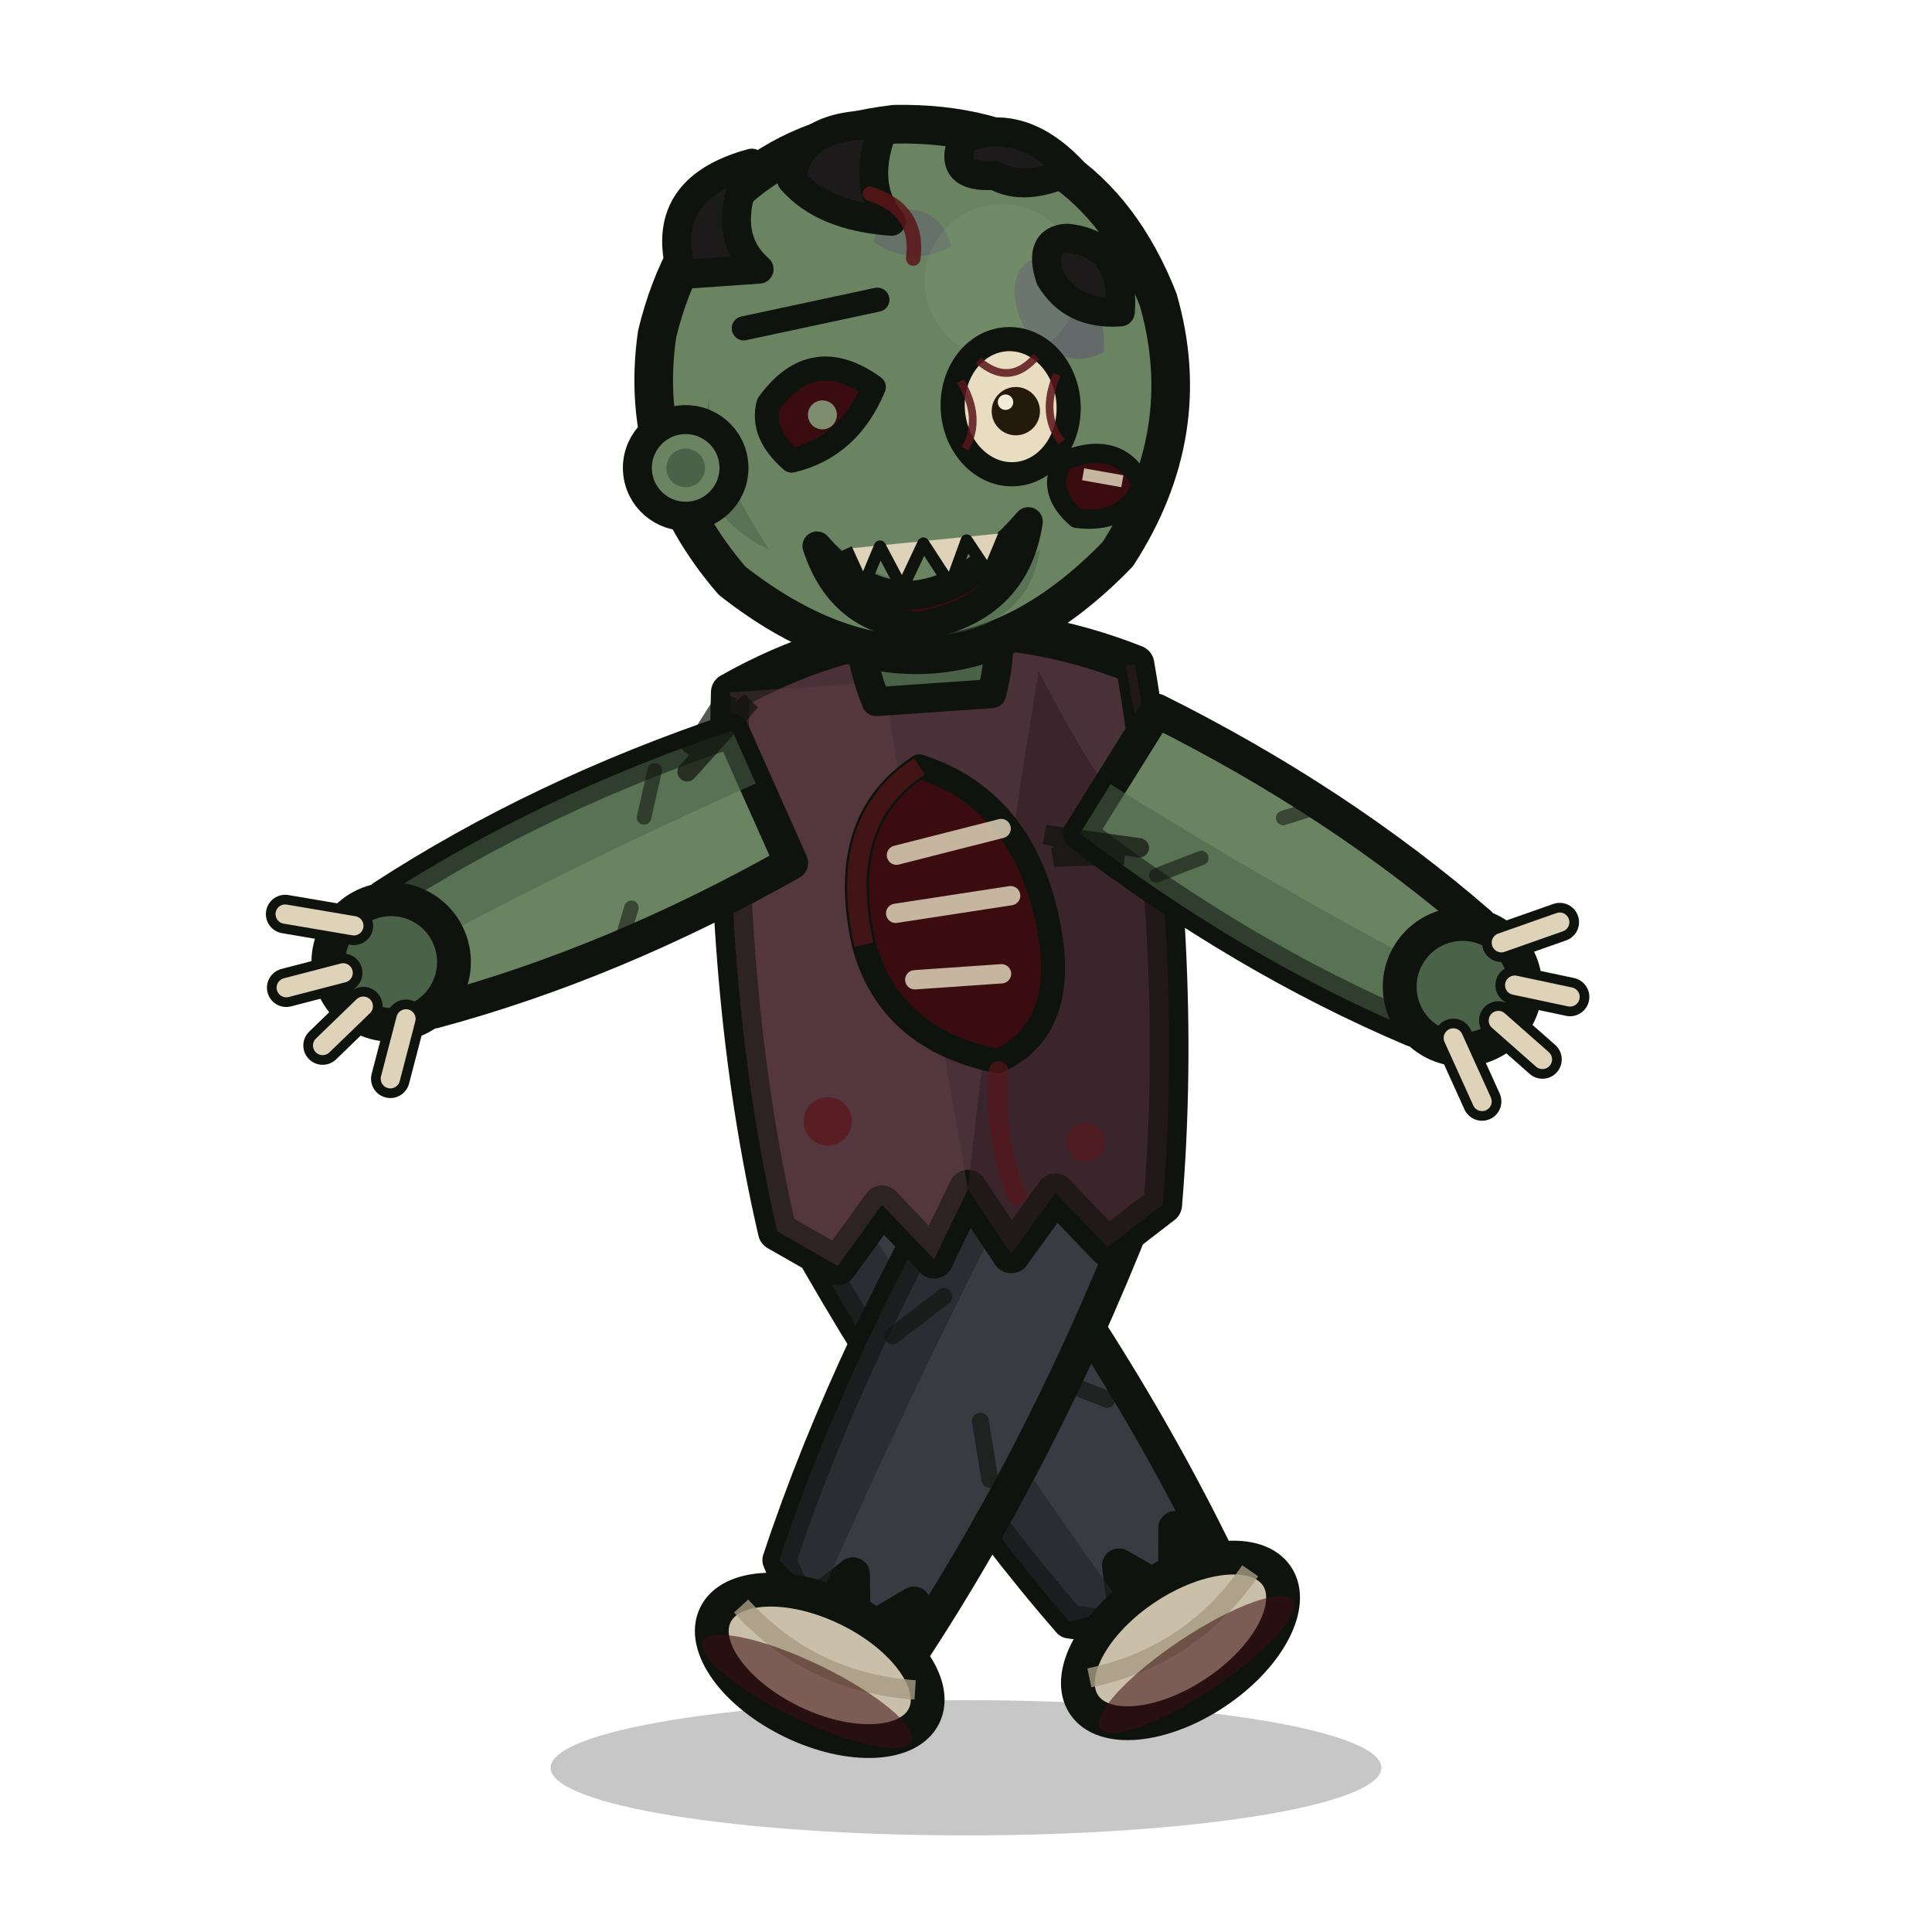
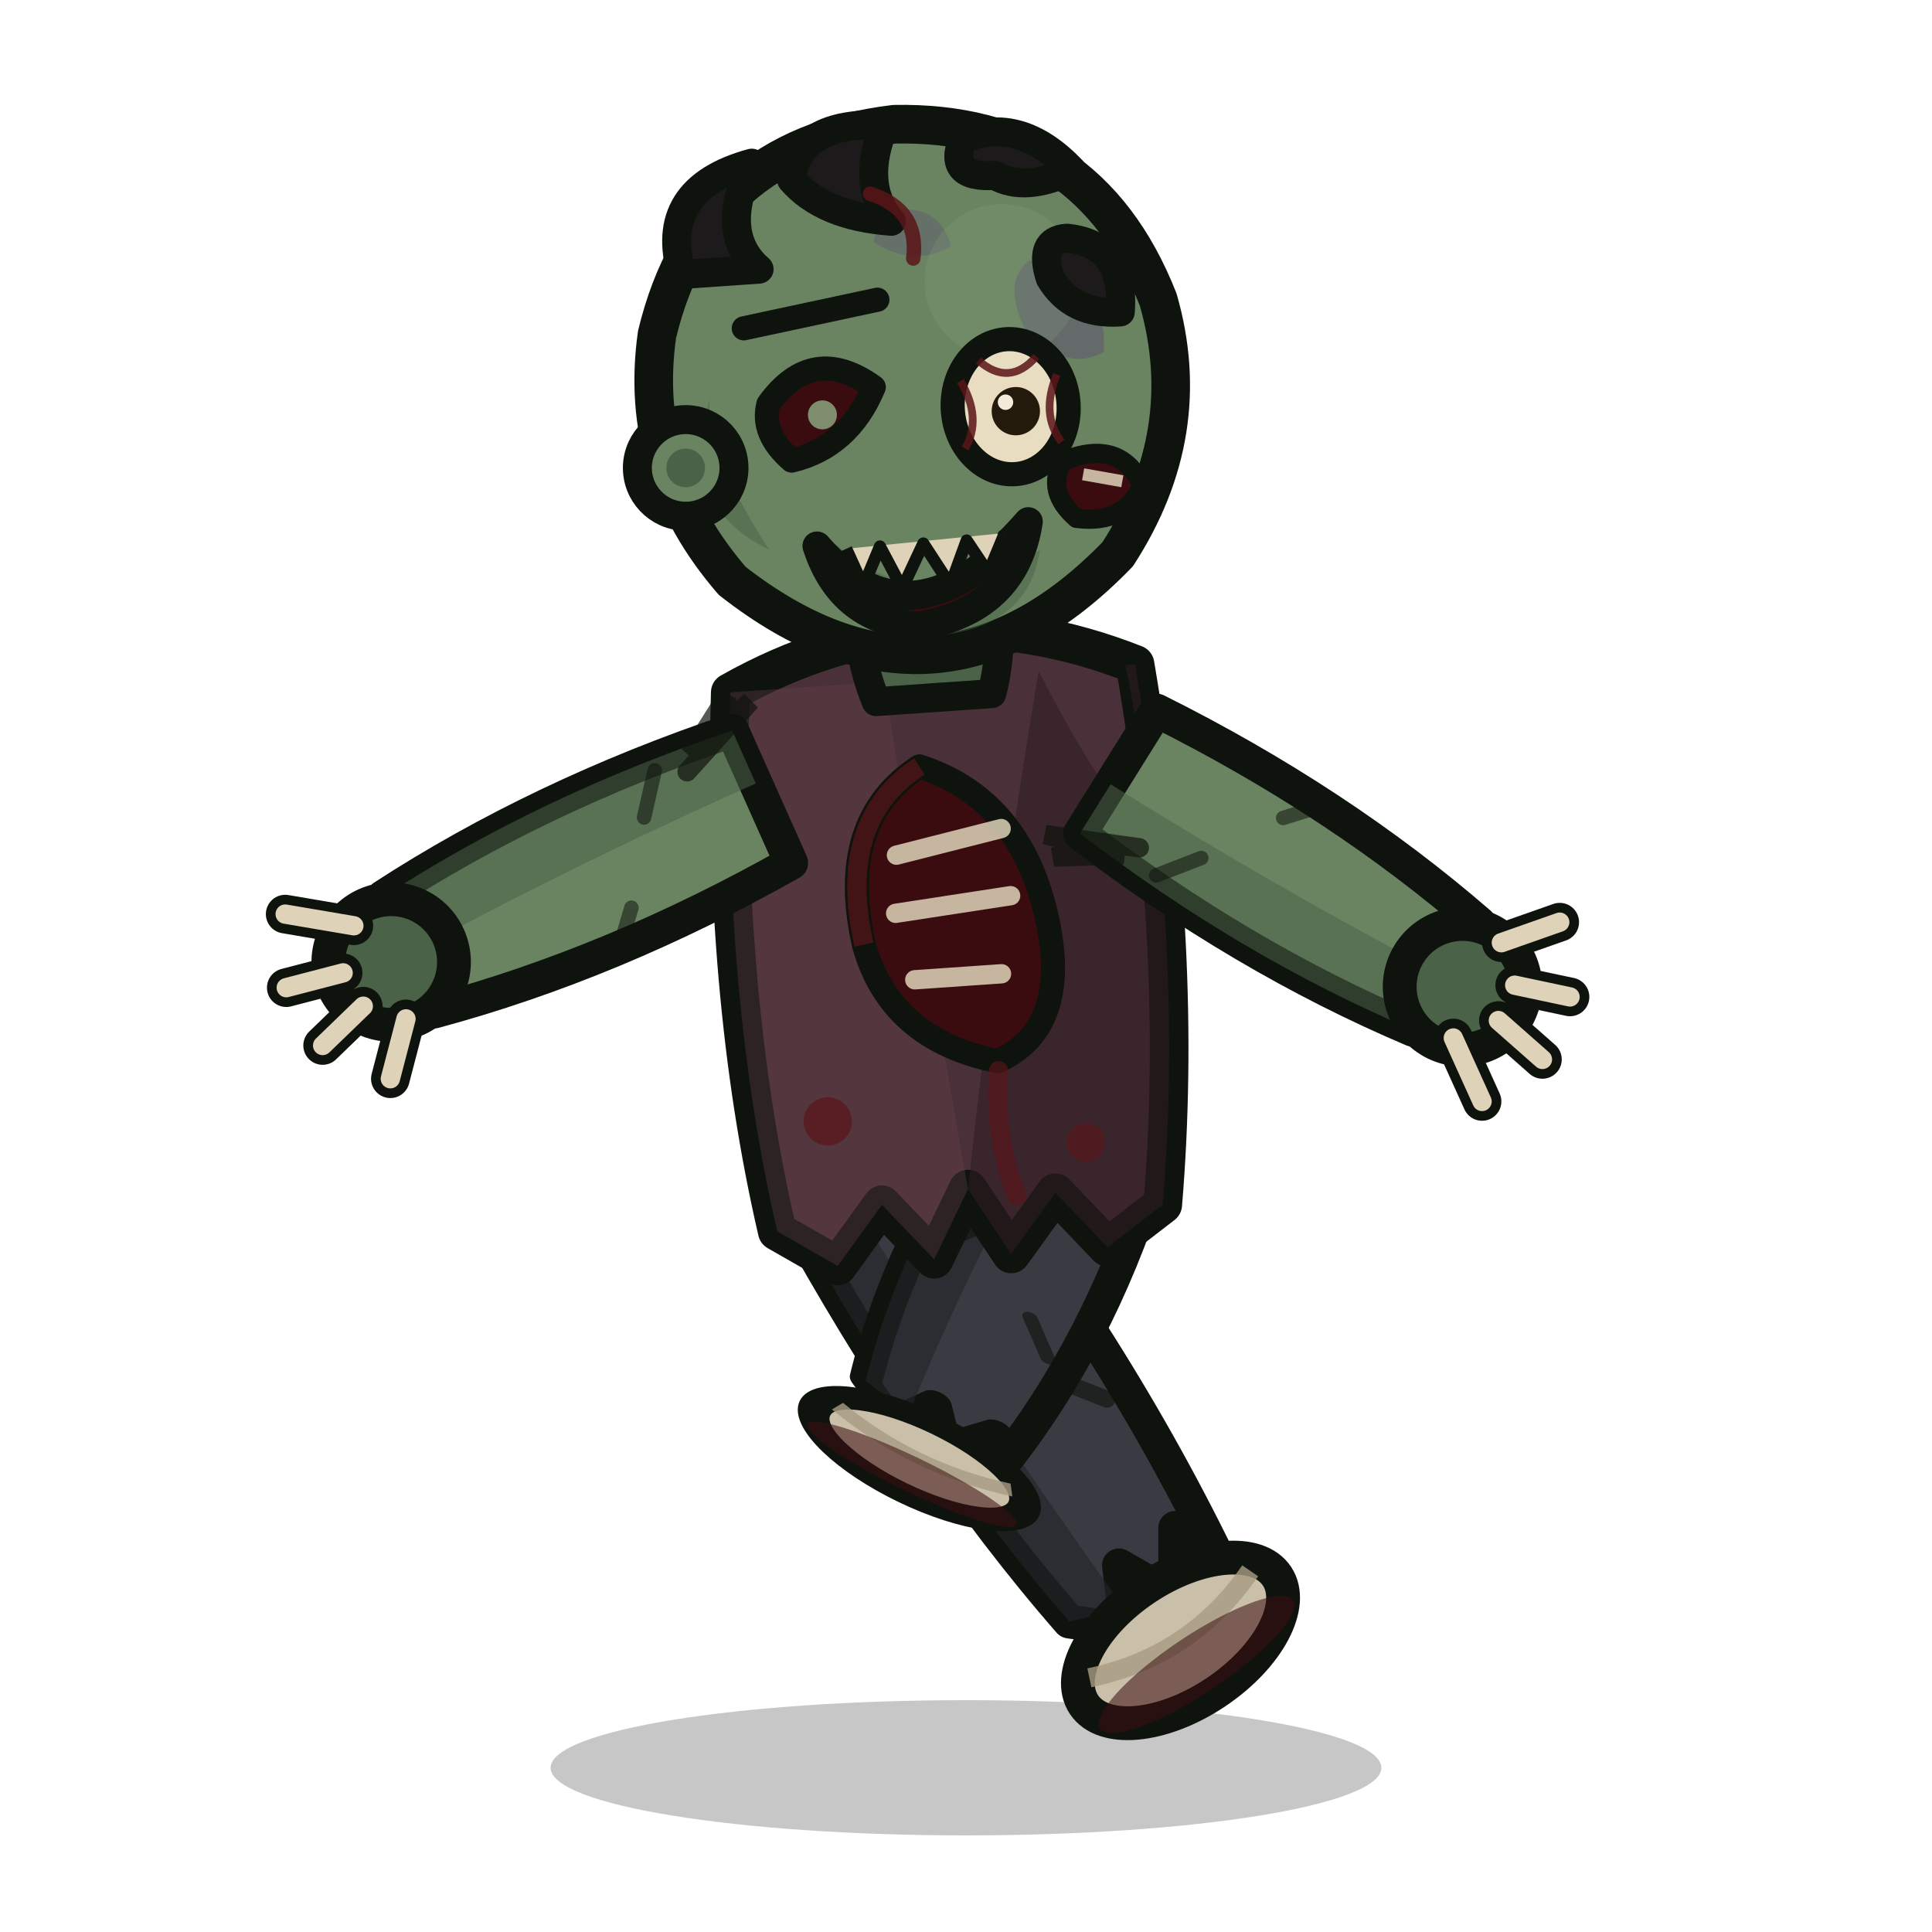
<svg xmlns="http://www.w3.org/2000/svg" id="art" viewBox="0 0 400 400">
  <ellipse cx="200" cy="366" rx="86" ry="14" fill="#000000" opacity="0.22" />
  <g transform="translate(0,-9.79) rotate(-3.96 200 250)">
-     <g transform="translate(178,248) rotate(-29.68881) scale(1.0)" opacity="1.0">
+     <g transform="translate(178,248) rotate(-29.68881) scale(1.0,1.0)" opacity="1.0">
      <path d="M -18,0 Q -23,58 -17,104 L -8,112 L -2,100 L 4,112 L 12,100 L 16,110 Q 23,58 18,0 Z" fill="#3a3a42" stroke="#0f130d" stroke-width="7" stroke-linejoin="round" />
      <path d="M -18,0 Q -23,58 -17,104 L -6,108 Q -8,54 -6,0 Z" fill="#232329" opacity="0.6" />
      <path d="M -10,40 L -16,52 M 8,60 L 15,70" stroke="#0f130d" stroke-width="3.5" stroke-linecap="round" opacity="0.6" />
      <ellipse cx="0" cy="120" rx="24" ry="13" fill="#cabfa8" stroke="#0f130d" stroke-width="7" />
      <path d="M -20,116 Q 0,124 20,116" fill="none" stroke="#a89c82" stroke-width="4" opacity="0.8" />
      <ellipse cx="0" cy="126" rx="24" ry="6" fill="#3a0c10" opacity="0.55" />
    </g>
-     <g transform="translate(222,248) rotate(29.68881) scale(1.0)" opacity="1.0">
+     <g transform="translate(222,248) rotate(29.68881) scale(1.0,0.604)" opacity="1.0">
      <path d="M -18,0 Q -23,58 -17,104 L -8,112 L -2,100 L 4,112 L 12,100 L 16,110 Q 23,58 18,0 Z" fill="#3a3a42" stroke="#0f130d" stroke-width="7" stroke-linejoin="round" />
      <path d="M -18,0 Q -23,58 -17,104 L -6,108 Q -8,54 -6,0 Z" fill="#232329" opacity="0.6" />
      <path d="M -10,40 L -16,52 M 8,60 L 15,70" stroke="#0f130d" stroke-width="3.5" stroke-linecap="round" opacity="0.6" />
      <ellipse cx="0" cy="120" rx="24" ry="13" fill="#cabfa8" stroke="#0f130d" stroke-width="7" />
      <path d="M -20,116 Q 0,124 20,116" fill="none" stroke="#a89c82" stroke-width="4" opacity="0.8" />
      <ellipse cx="0" cy="126" rx="24" ry="6" fill="#3a0c10" opacity="0.55" />
    </g>
    <path d="M 158,150 Q 152,212 160,262 L 172,270 L 182,258 L 192,270 L 200,256              L 208,270 L 218,258 L 228,270 L 240,262 Q 248,210 242,150 Q 200,130 158,150 Z" fill="#4a3038" stroke="#0f130d" stroke-width="8" stroke-linejoin="round" />
    <path d="M 158,150 Q 152,212 160,262 L 172,270 L 182,258 L 192,270 L 200,256 Q 194,200 190,150 Z" fill="#66424c" opacity="0.35" />
    <path d="M 222,150 Q 248,210 240,150 L 242,150 Q 248,210 240,262 L 228,270 L 218,258              L 208,270 L 200,256 Q 210,200 222,150 Z" fill="#2e1c22" opacity="0.55" />
    <path d="M 196,168 Q 178,178 182,204 Q 186,224 208,230 Q 224,224 220,200 Q 216,176 196,168 Z" fill="#3a0c10" stroke="#0f130d" stroke-width="5" stroke-linejoin="round" />
    <path d="M 190,186 L 212,182 M 189,198 L 213,196 M 192,212 L 210,212" fill="none" stroke="#ded2b8" stroke-width="4" stroke-linecap="round" opacity="0.85" />
    <path d="M 196,168 Q 178,178 182,204" fill="none" stroke="#5a1418" stroke-width="4" opacity="0.7" />
    <circle cx="172" cy="240" r="5" fill="#5a1418" opacity="0.7" />
    <circle cx="225" cy="248" r="4" fill="#5a1418" opacity="0.6" />
    <path d="M 208,232 Q 206,246 210,258" stroke="#5a1418" stroke-width="4" fill="none" opacity="0.65" stroke-linecap="round" />
    <path d="M 186,126 Q 184,142 188,154 L 212,154 Q 216,142 214,126 Z" fill="#4a6247" stroke="#0f130d" stroke-width="6" stroke-linejoin="round" />
    <g transform="translate(200,93)">
      <path d="M 0,-58 Q 40,-56 52,-18 Q 58,10 40,34 Q 20,52 0,52 Q -20,52 -40,34                Q -58,10 -52,-18 Q -40,-56 0,-58 Z" fill="#6a8462" stroke="#0f130d" stroke-width="8" stroke-linejoin="round" />
      <path d="M -42,-4 Q -50,18 -32,28 Q -44,6 -42,-4 Z" fill="#4a6247" opacity="0.55" />
      <path d="M -18,28 Q 0,46 24,32 Q 20,50 -4,48 Q -22,44 -18,28 Z" fill="#4a6247" opacity="0.5" />
      <path d="M 26,-28 Q 42,-24 40,-8 Q 32,-4 24,-14 Q 20,-24 26,-28 Z" fill="#5c5470" opacity="0.55" />
      <path d="M -4,-40 Q 8,-42 10,-32 Q 2,-28 -6,-34 Z" fill="#5c5470" opacity="0.4" />
      <circle cx="20" cy="-24" r="16" fill="#8aa480" opacity="0.2" />
      <circle cx="-48" cy="10" r="10" fill="#6a8462" stroke="#0f130d" stroke-width="6" />
      <circle cx="-48" cy="10" r="4" fill="#4a6247" />
      <path d="M -46,-30 Q -50,-48 -30,-52 Q -38,-38 -30,-30 Q -42,-30 -46,-30 Z" fill="#1c1a1a" stroke="#0f130d" stroke-width="6" stroke-linejoin="round" />
      <path d="M -22,-48 Q -20,-60 -2,-58 Q -8,-46 -2,-38 Q -16,-40 -22,-48 Z" fill="#1c1a1a" stroke="#0f130d" stroke-width="6" stroke-linejoin="round" />
      <path d="M 14,-54 Q 26,-58 36,-46 Q 26,-42 20,-46 Q 10,-46 14,-54 Z" fill="#1c1a1a" stroke="#0f130d" stroke-width="6" stroke-linejoin="round" />
      <path d="M 34,-32 Q 46,-30 44,-16 Q 34,-16 30,-24 Q 28,-32 34,-32 Z" fill="#1c1a1a" stroke="#0f130d" stroke-width="6" stroke-linejoin="round" />
      <path d="M -6,-44 Q 4,-40 2,-30" fill="none" stroke="#5a1418" stroke-width="3" stroke-linecap="round" opacity="0.85" />
      <path d="M -30,-2 Q -20,-14 -8,-4 Q -14,8 -26,10 Q -32,4 -30,-2 Z" fill="#3a0c10" stroke="#0f130d" stroke-width="5" stroke-linejoin="round" />
      <circle cx="-19" cy="1" r="3" fill="#8fae86" opacity="0.8" />
      <ellipse cx="20" cy="2" rx="12" ry="14" fill="#e8ddc0" stroke="#0f130d" stroke-width="5" />
      <path d="M 10,-4 Q 14,4 10,10 M 30,-4 Q 26,4 30,10 M 14,-8 Q 20,-2 26,-8" fill="none" stroke="#5a1418" stroke-width="1.6" opacity="0.85" />
      <circle cx="21" cy="3" r="5" fill="#241a0c" />
      <circle cx="19" cy="1" r="1.6" fill="#f4ecd8" />
      <path d="M -34,-18 L -6,-22" stroke="#0f130d" stroke-width="5" stroke-linecap="round" />
      <path d="M -22,28 Q -4,52 22,26 Q 18,44 -2,46 Q -18,44 -22,28 Z" fill="#3a0c10" stroke="#0f130d" stroke-width="6" stroke-linejoin="round" />
      <path d="M -16,29 L -13,37 L -9,29 L -5,38 L 0,29 L 5,38 L 9,29 L 13,36 L 17,28" fill="#ded2b8" stroke="#0f130d" stroke-width="2.5" stroke-linejoin="round" />
      <path d="M 30,14 Q 42,10 46,20 Q 42,28 32,26 Q 26,20 30,14 Z" fill="#3a0c10" stroke="#0f130d" stroke-width="4" stroke-linejoin="round" />
      <path d="M 34,17 L 42,19" stroke="#ded2b8" stroke-width="2.5" opacity="0.85" />
    </g>
    <g transform="translate(163,172) rotate(69.91702) scale(1.0)" opacity="1.0">
      <path d="M -15,0 Q -19,42 -13,80 L 13,80 Q 19,42 15,0 Z" fill="#6a8462" stroke="#0f130d" stroke-width="7" stroke-linejoin="round" />
      <path d="M -15,0 Q -19,42 -13,80 L 0,80 Q -3,42 -3,0 Z" fill="#4a6247" opacity="0.55" />
      <path d="M -14,18 L -6,24 M 10,34 L 17,40" stroke="#0f130d" stroke-width="3" stroke-linecap="round" opacity="0.55" />
      <path d="M -15,4 L -22,-2 L -14,10 L -19,-6 L -11,12" fill="none" stroke="#0f130d" stroke-width="4" stroke-linecap="round" opacity="0.7" />
      <g transform="translate(0,84)">
        <circle cx="0" cy="0" r="13" fill="#4a6247" stroke="#0f130d" stroke-width="7" />
        <path d="M -10,4 L -18,16 M -2,10 L -4,22 M 6,9 L 10,20 M 12,2 L 22,10" fill="none" stroke="#0f130d" stroke-width="8" stroke-linecap="round" />
        <path d="M -10,4 L -18,16 M -2,10 L -4,22 M 6,9 L 10,20 M 12,2 L 22,10" fill="none" stroke="#ded2b8" stroke-width="4" stroke-linecap="round" />
      </g>
    </g>
    <g transform="translate(237,172) rotate(-54.08298) scale(1.0)" opacity="1.0">
      <path d="M -15,0 Q -19,42 -13,80 L 13,80 Q 19,42 15,0 Z" fill="#6a8462" stroke="#0f130d" stroke-width="7" stroke-linejoin="round" />
      <path d="M -15,0 Q -19,42 -13,80 L 0,80 Q -3,42 -3,0 Z" fill="#4a6247" opacity="0.55" />
      <path d="M -14,18 L -6,24 M 10,34 L 17,40" stroke="#0f130d" stroke-width="3" stroke-linecap="round" opacity="0.55" />
      <path d="M -15,4 L -22,-2 L -14,10 L -19,-6 L -11,12" fill="none" stroke="#0f130d" stroke-width="4" stroke-linecap="round" opacity="0.7" />
      <g transform="translate(0,84)">
        <circle cx="0" cy="0" r="13" fill="#4a6247" stroke="#0f130d" stroke-width="7" />
        <path d="M -10,4 L -18,16 M -2,10 L -4,22 M 6,9 L 10,20 M 12,2 L 22,10" fill="none" stroke="#0f130d" stroke-width="8" stroke-linecap="round" />
        <path d="M -10,4 L -18,16 M -2,10 L -4,22 M 6,9 L 10,20 M 12,2 L 22,10" fill="none" stroke="#ded2b8" stroke-width="4" stroke-linecap="round" />
      </g>
    </g>
  </g>
</svg>
